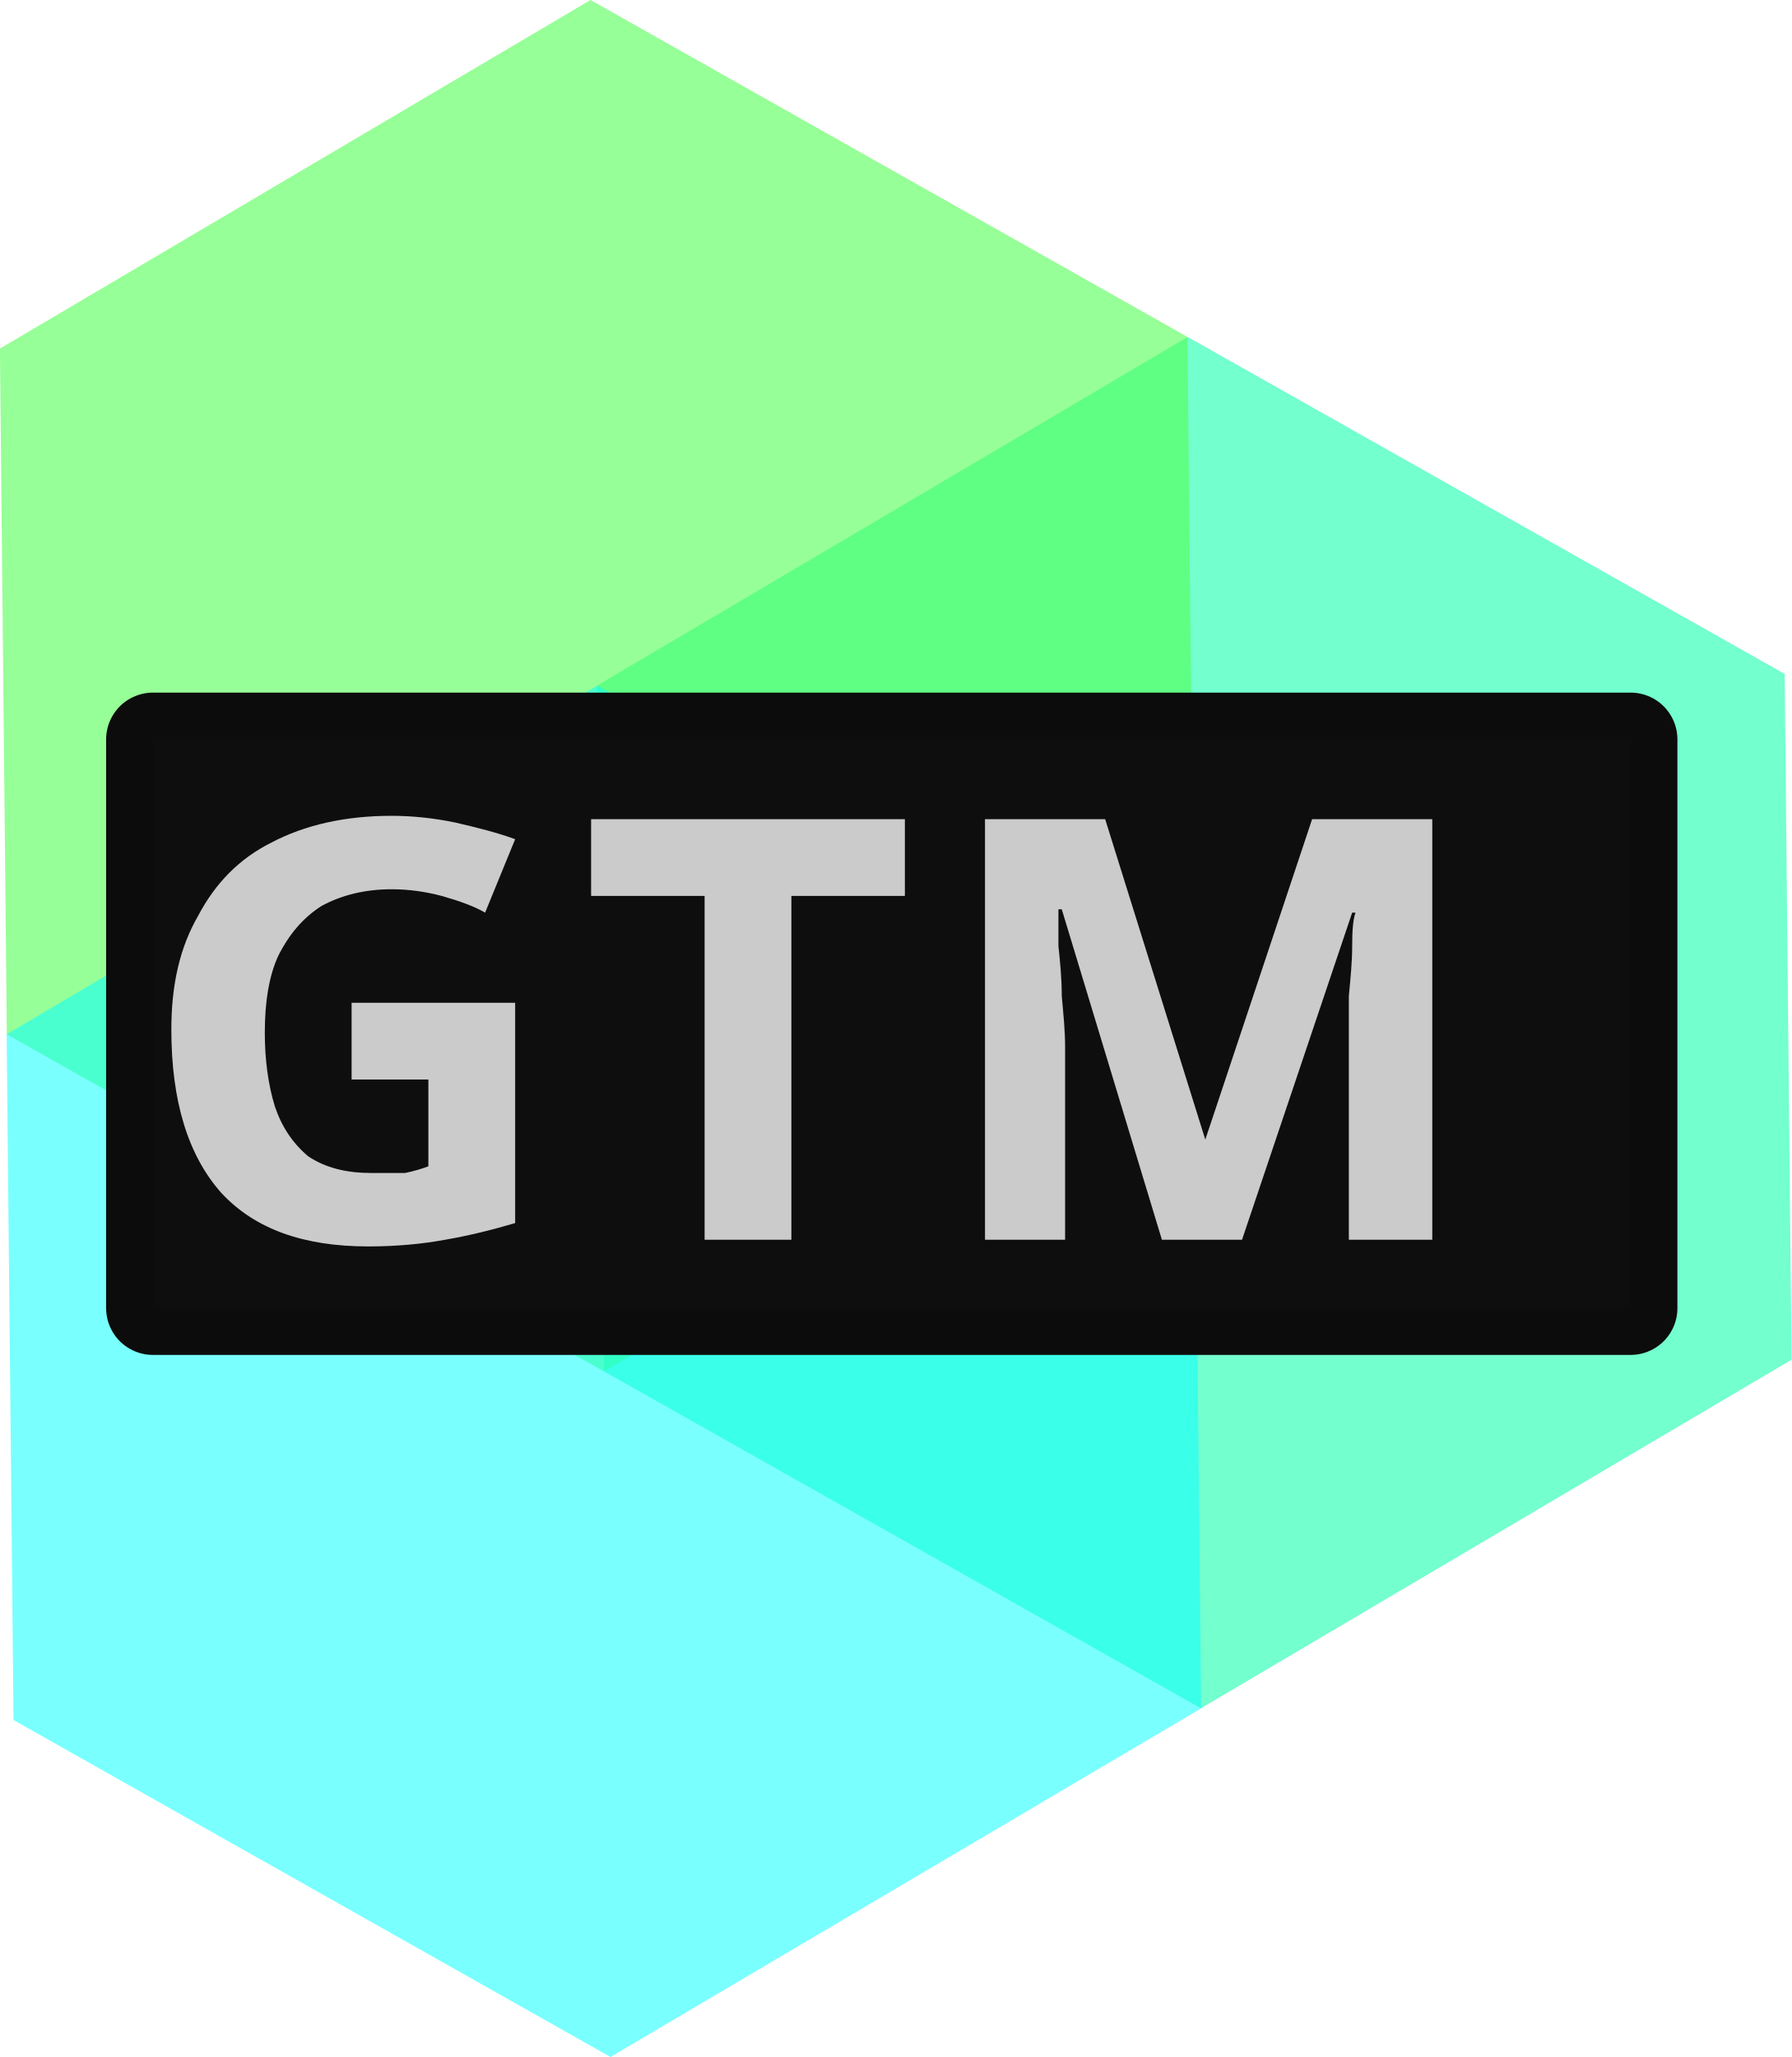
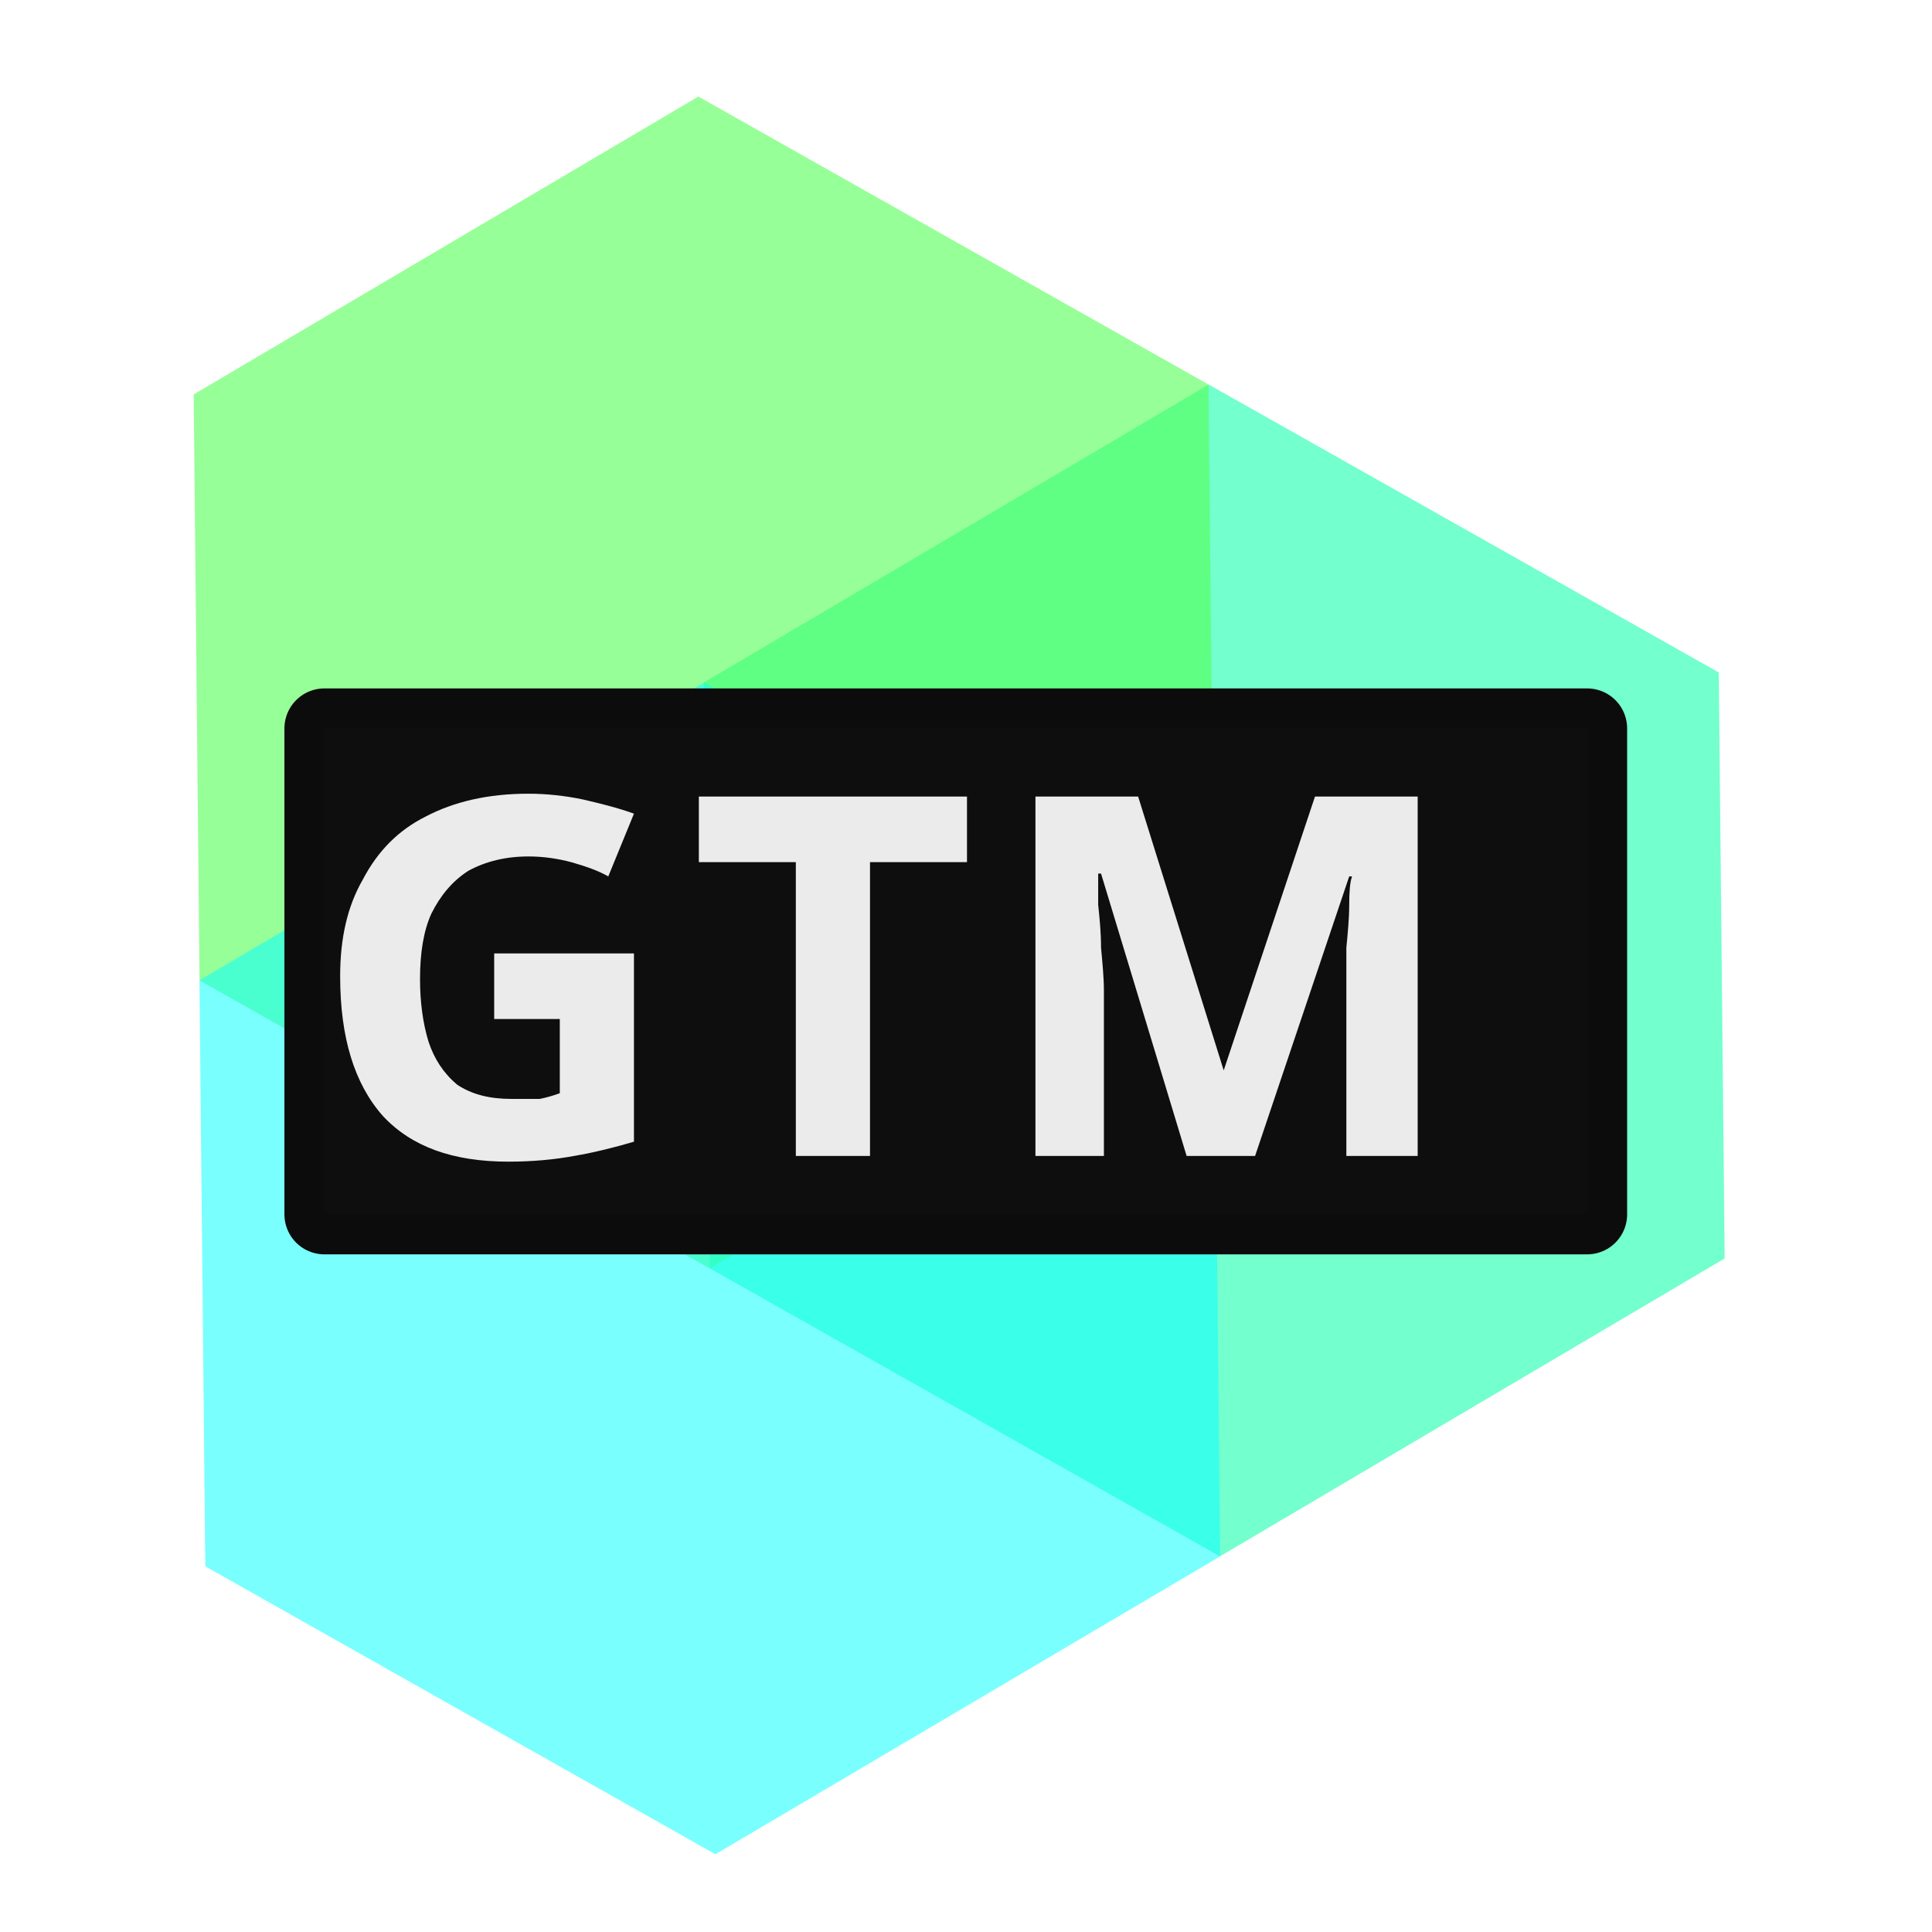
- <svg xmlns="http://www.w3.org/2000/svg" xmlns:ns1="http://www.openswatchbook.org/uri/2009/osb" width="31.694" height="36.389" viewBox="0 0 8.386 9.628" version="1.1" id="svg16">
+ <svg xmlns="http://www.w3.org/2000/svg" xmlns:ns1="http://www.openswatchbook.org/uri/2009/osb" width="40" height="40" viewBox="0 0 10.583 10.583" version="1.1" id="svg16">
  <defs id="defs10">
    <linearGradient id="linearGradient2851" ns1:paint="solid">
      <stop style="stop-color:#000000;stop-opacity:1;" offset="0" id="stop2849" />
    </linearGradient>
    <linearGradient id="linearGradient2831" ns1:paint="solid">
      <stop style="stop-color:#000000;stop-opacity:1;" offset="0" id="stop2829" />
    </linearGradient>
    <linearGradient id="linearGradient871" ns1:paint="gradient">
      <stop style="stop-color:#000000;stop-opacity:1;" offset="0" id="stop867" />
      <stop style="stop-color:#000000;stop-opacity:0;" offset="1" id="stop869" />
    </linearGradient>
  </defs>
-   <g id="layer1" transform="translate(-1.061244,-0.5291667)">
-     <path style="fill:#29ffb4;fill-opacity:0.65;fill-rule:evenodd;stroke-width:0.265" id="path26" d="M 6.281,4.688 4.048,6.006 1.791,4.732 1.765,2.139 3.998,0.821 6.255,2.095 Z" transform="matrix(1.238023,0,0,1.23795,1.671139,1.090045)" />
-     <path style="fill:#53ff53;fill-opacity:0.6;fill-rule:evenodd;stroke-width:0.265" id="path28" d="M 6.281,4.688 4.048,6.006 1.791,4.732 1.765,2.139 3.998,0.821 6.255,2.095 Z" transform="matrix(1.238041,0,0,1.238001,-1.124217,-0.4874559)" />
-     <path style="fill:#0affff;fill-opacity:0.54;fill-rule:evenodd;stroke-width:0.265" id="path30" d="M 6.281,4.688 4.048,6.006 1.791,4.732 1.765,2.139 3.998,0.821 6.255,2.095 Z" transform="matrix(1.238023,0,0,1.23795,-1.092699,2.722049)" />
+   <g id="layer1">
+     <path style="fill:#29ffb4;fill-rule:evenodd;stroke-width:0.265;fill-opacity:0.65" id="path26" d="M 6.281,4.688 4.048,6.006 1.791,4.732 1.765,2.139 3.998,0.821 6.255,2.095 Z" transform="matrix(1.238023,0,0,1.23795,1.671139,1.090045)" />
+     <path style="fill:#53ff53;fill-rule:evenodd;stroke-width:0.265;fill-opacity:0.6" id="path28" d="M 6.281,4.688 4.048,6.006 1.791,4.732 1.765,2.139 3.998,0.821 6.255,2.095 Z" transform="matrix(1.238041,0,0,1.238001,-1.124217,-0.4874559)" />
+     <path style="fill:#0affff;fill-rule:evenodd;stroke-width:0.265;fill-opacity:0.54" id="path30" d="M 6.281,4.688 4.048,6.006 1.791,4.732 1.765,2.139 3.998,0.821 6.255,2.095 Z" transform="matrix(1.238023,0,0,1.23795,-1.092699,2.722049)" />
    <rect style="fill:#0e0e0e;fill-opacity:1;stroke:#0c0c0c;stroke-width:0.438;stroke-linecap:round;stroke-linejoin:round;stroke-miterlimit:4;stroke-dasharray:none;stroke-dashoffset:0;stroke-opacity:1;paint-order:stroke fill markers" id="rect2983" width="6.917" height="2.662" x="1.777" y="3.99" />
-     <text xml:space="preserve" style="font-style:normal;font-variant:normal;font-weight:bold;font-stretch:normal;font-size:2.752px;line-height:1.25;font-family:Waree;-inkscape-font-specification:'Waree, Bold';font-variant-ligatures:normal;font-variant-caps:normal;font-variant-numeric:normal;font-variant-east-asian:normal;letter-spacing:0.065px;fill:#cbcbcb;fill-opacity:1;stroke:#0c0c0c;stroke-width:0;stroke-miterlimit:4;stroke-dasharray:none;stroke-opacity:1" x="1.708" y="6.332" id="text2997">
-       <tspan id="tspan2995" x="1.708" y="6.332" style="font-style:normal;font-variant:normal;font-weight:bold;font-stretch:normal;font-size:2.752px;font-family:Waree;-inkscape-font-specification:'Waree, Bold';font-variant-ligatures:normal;font-variant-caps:normal;font-variant-numeric:normal;font-variant-east-asian:normal;fill:#cbcbcb;fill-opacity:1;stroke:#0c0c0c;stroke-width:0;stroke-miterlimit:4;stroke-dasharray:none;stroke-opacity:1">GTM</tspan>
+     <text xml:space="preserve" style="fill:#ebebeb;fill-opacity:1;font-style:normal;font-variant:normal;font-weight:bold;font-stretch:normal;font-size:2.752px;line-height:1.25;font-family:Waree;-inkscape-font-specification:'Waree, Bold';font-variant-ligatures:normal;font-variant-caps:normal;font-variant-numeric:normal;font-variant-east-asian:normal;letter-spacing:0.065px;stroke:#0c0c0c;stroke-width:0;stroke-opacity:1;stroke-miterlimit:4;stroke-dasharray:none;" x="1.708" y="6.332" id="text2997">
+       <tspan id="tspan2995" x="1.708" y="6.332" style="fill:#ebebeb;fill-opacity:1;font-style:normal;font-variant:normal;font-weight:bold;font-stretch:normal;font-size:2.752px;font-family:Waree;-inkscape-font-specification:'Waree, Bold';font-variant-ligatures:normal;font-variant-caps:normal;font-variant-numeric:normal;font-variant-east-asian:normal;stroke:#0c0c0c;stroke-width:0;stroke-opacity:1;stroke-miterlimit:4;stroke-dasharray:none">GTM</tspan>
    </text>
  </g>
</svg>
